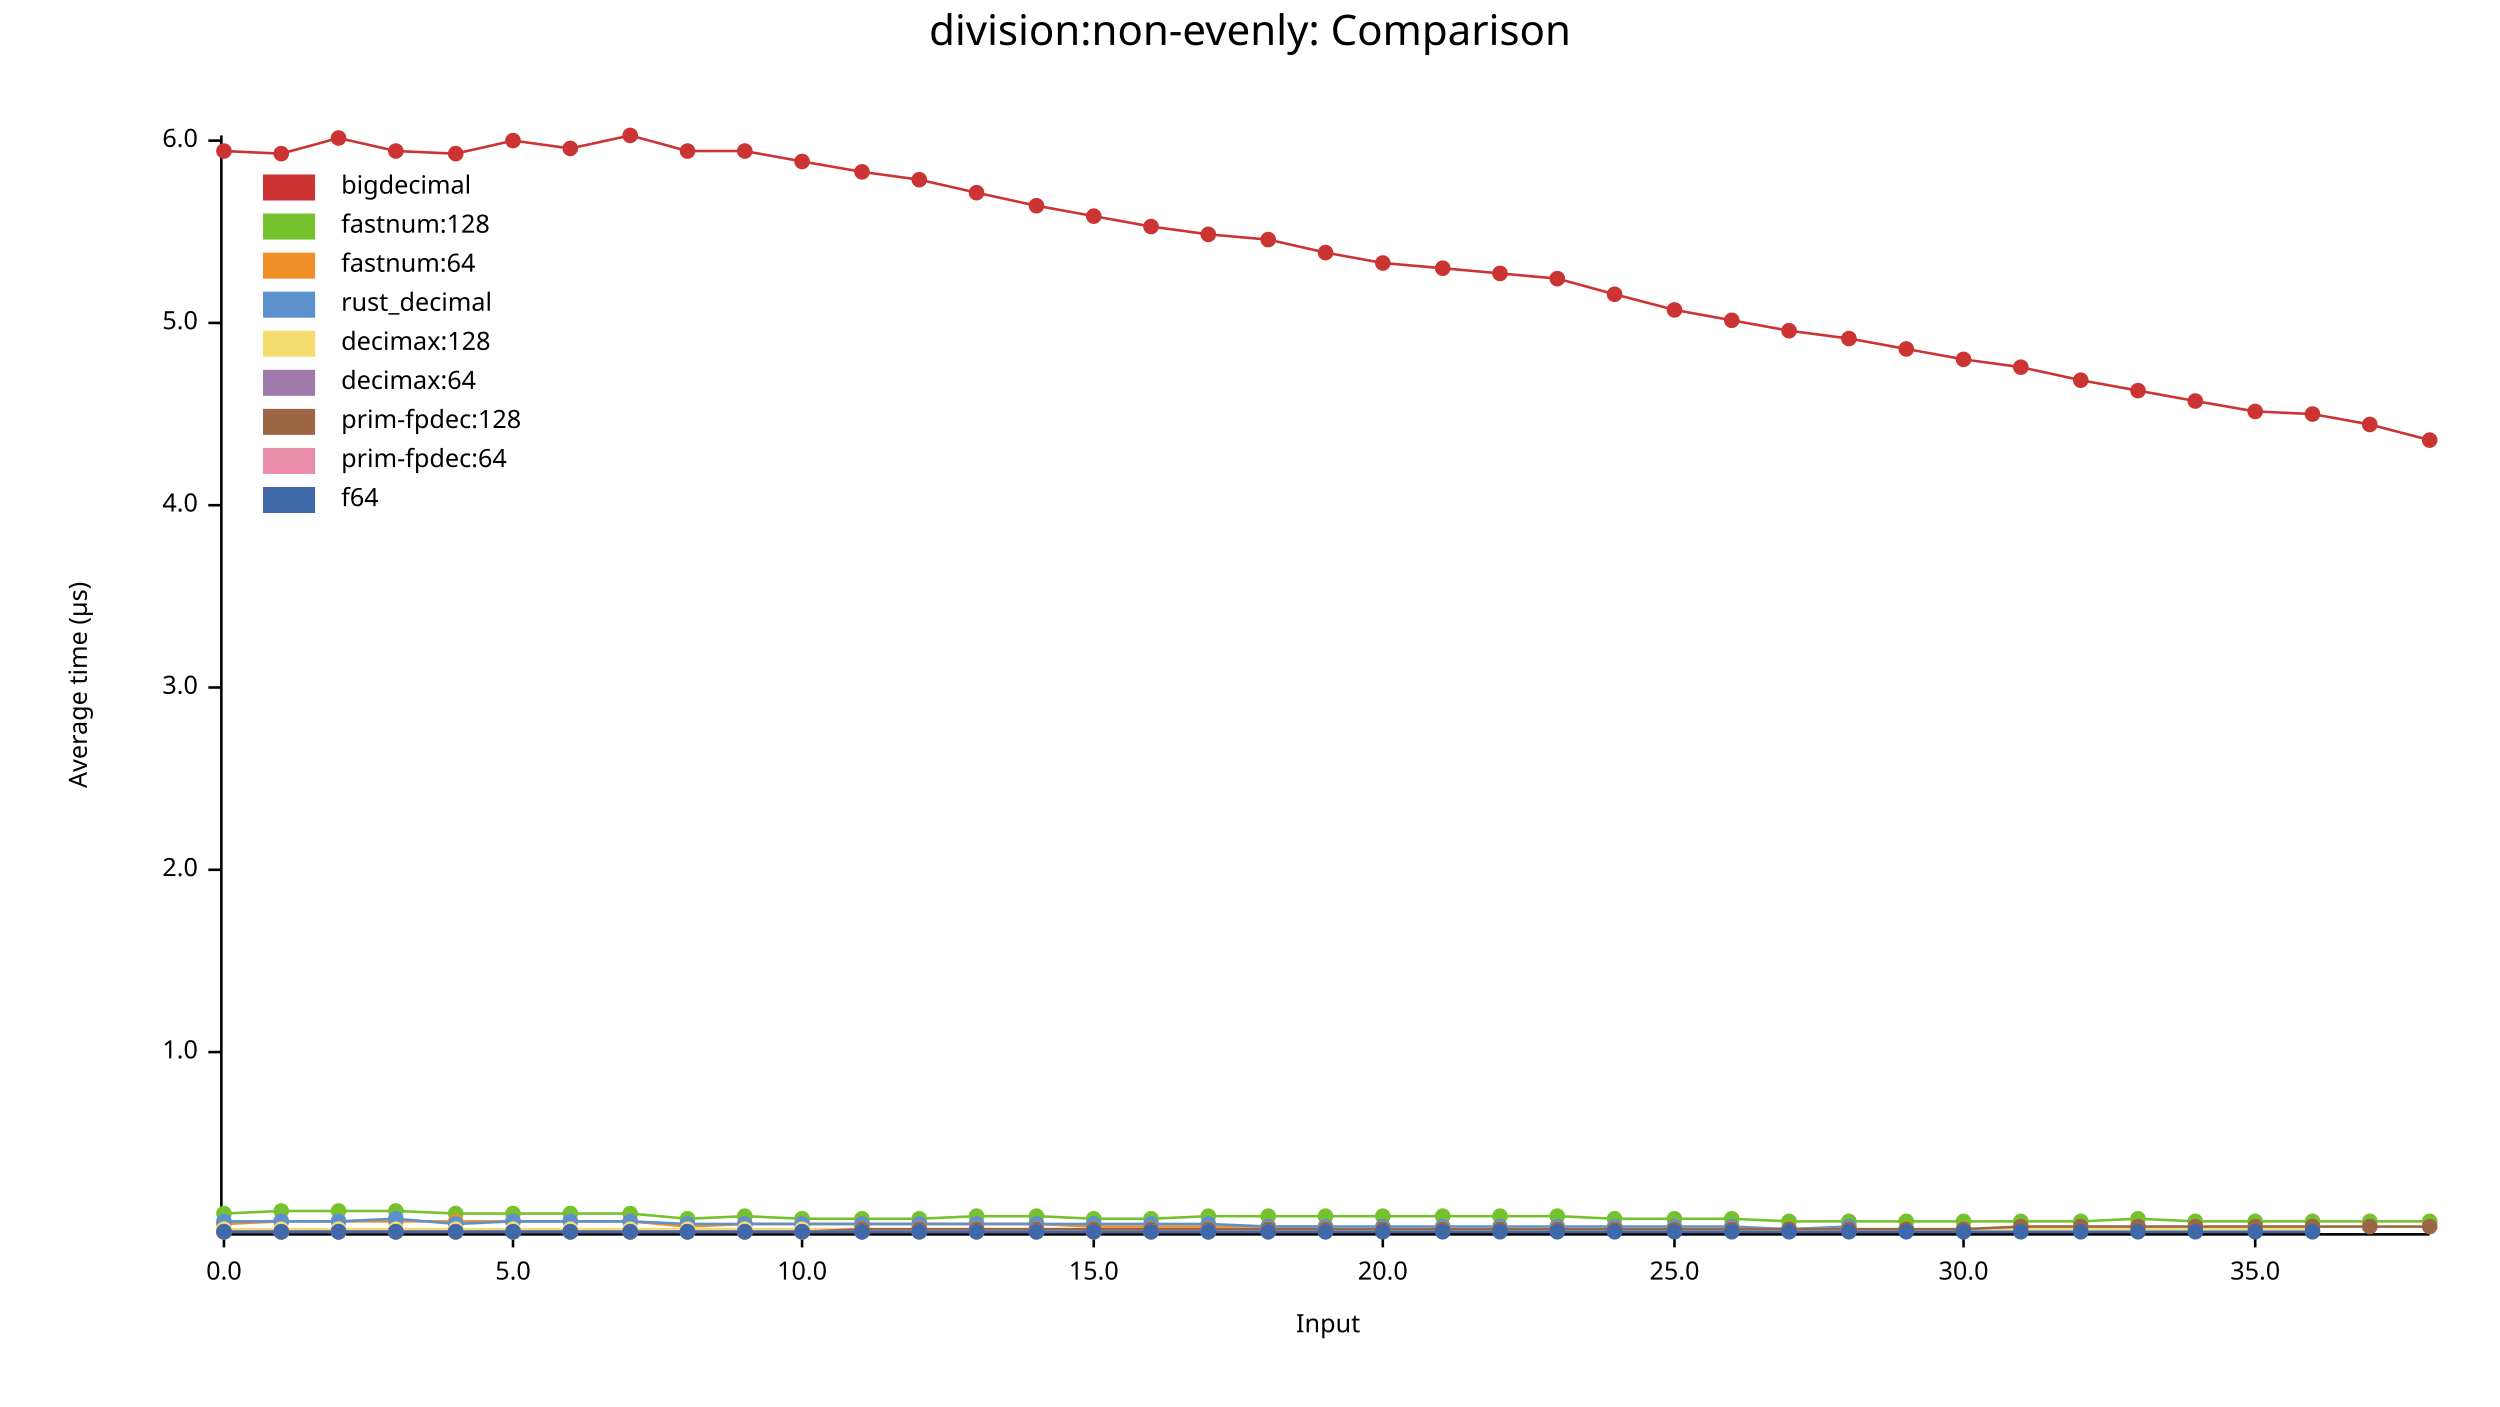
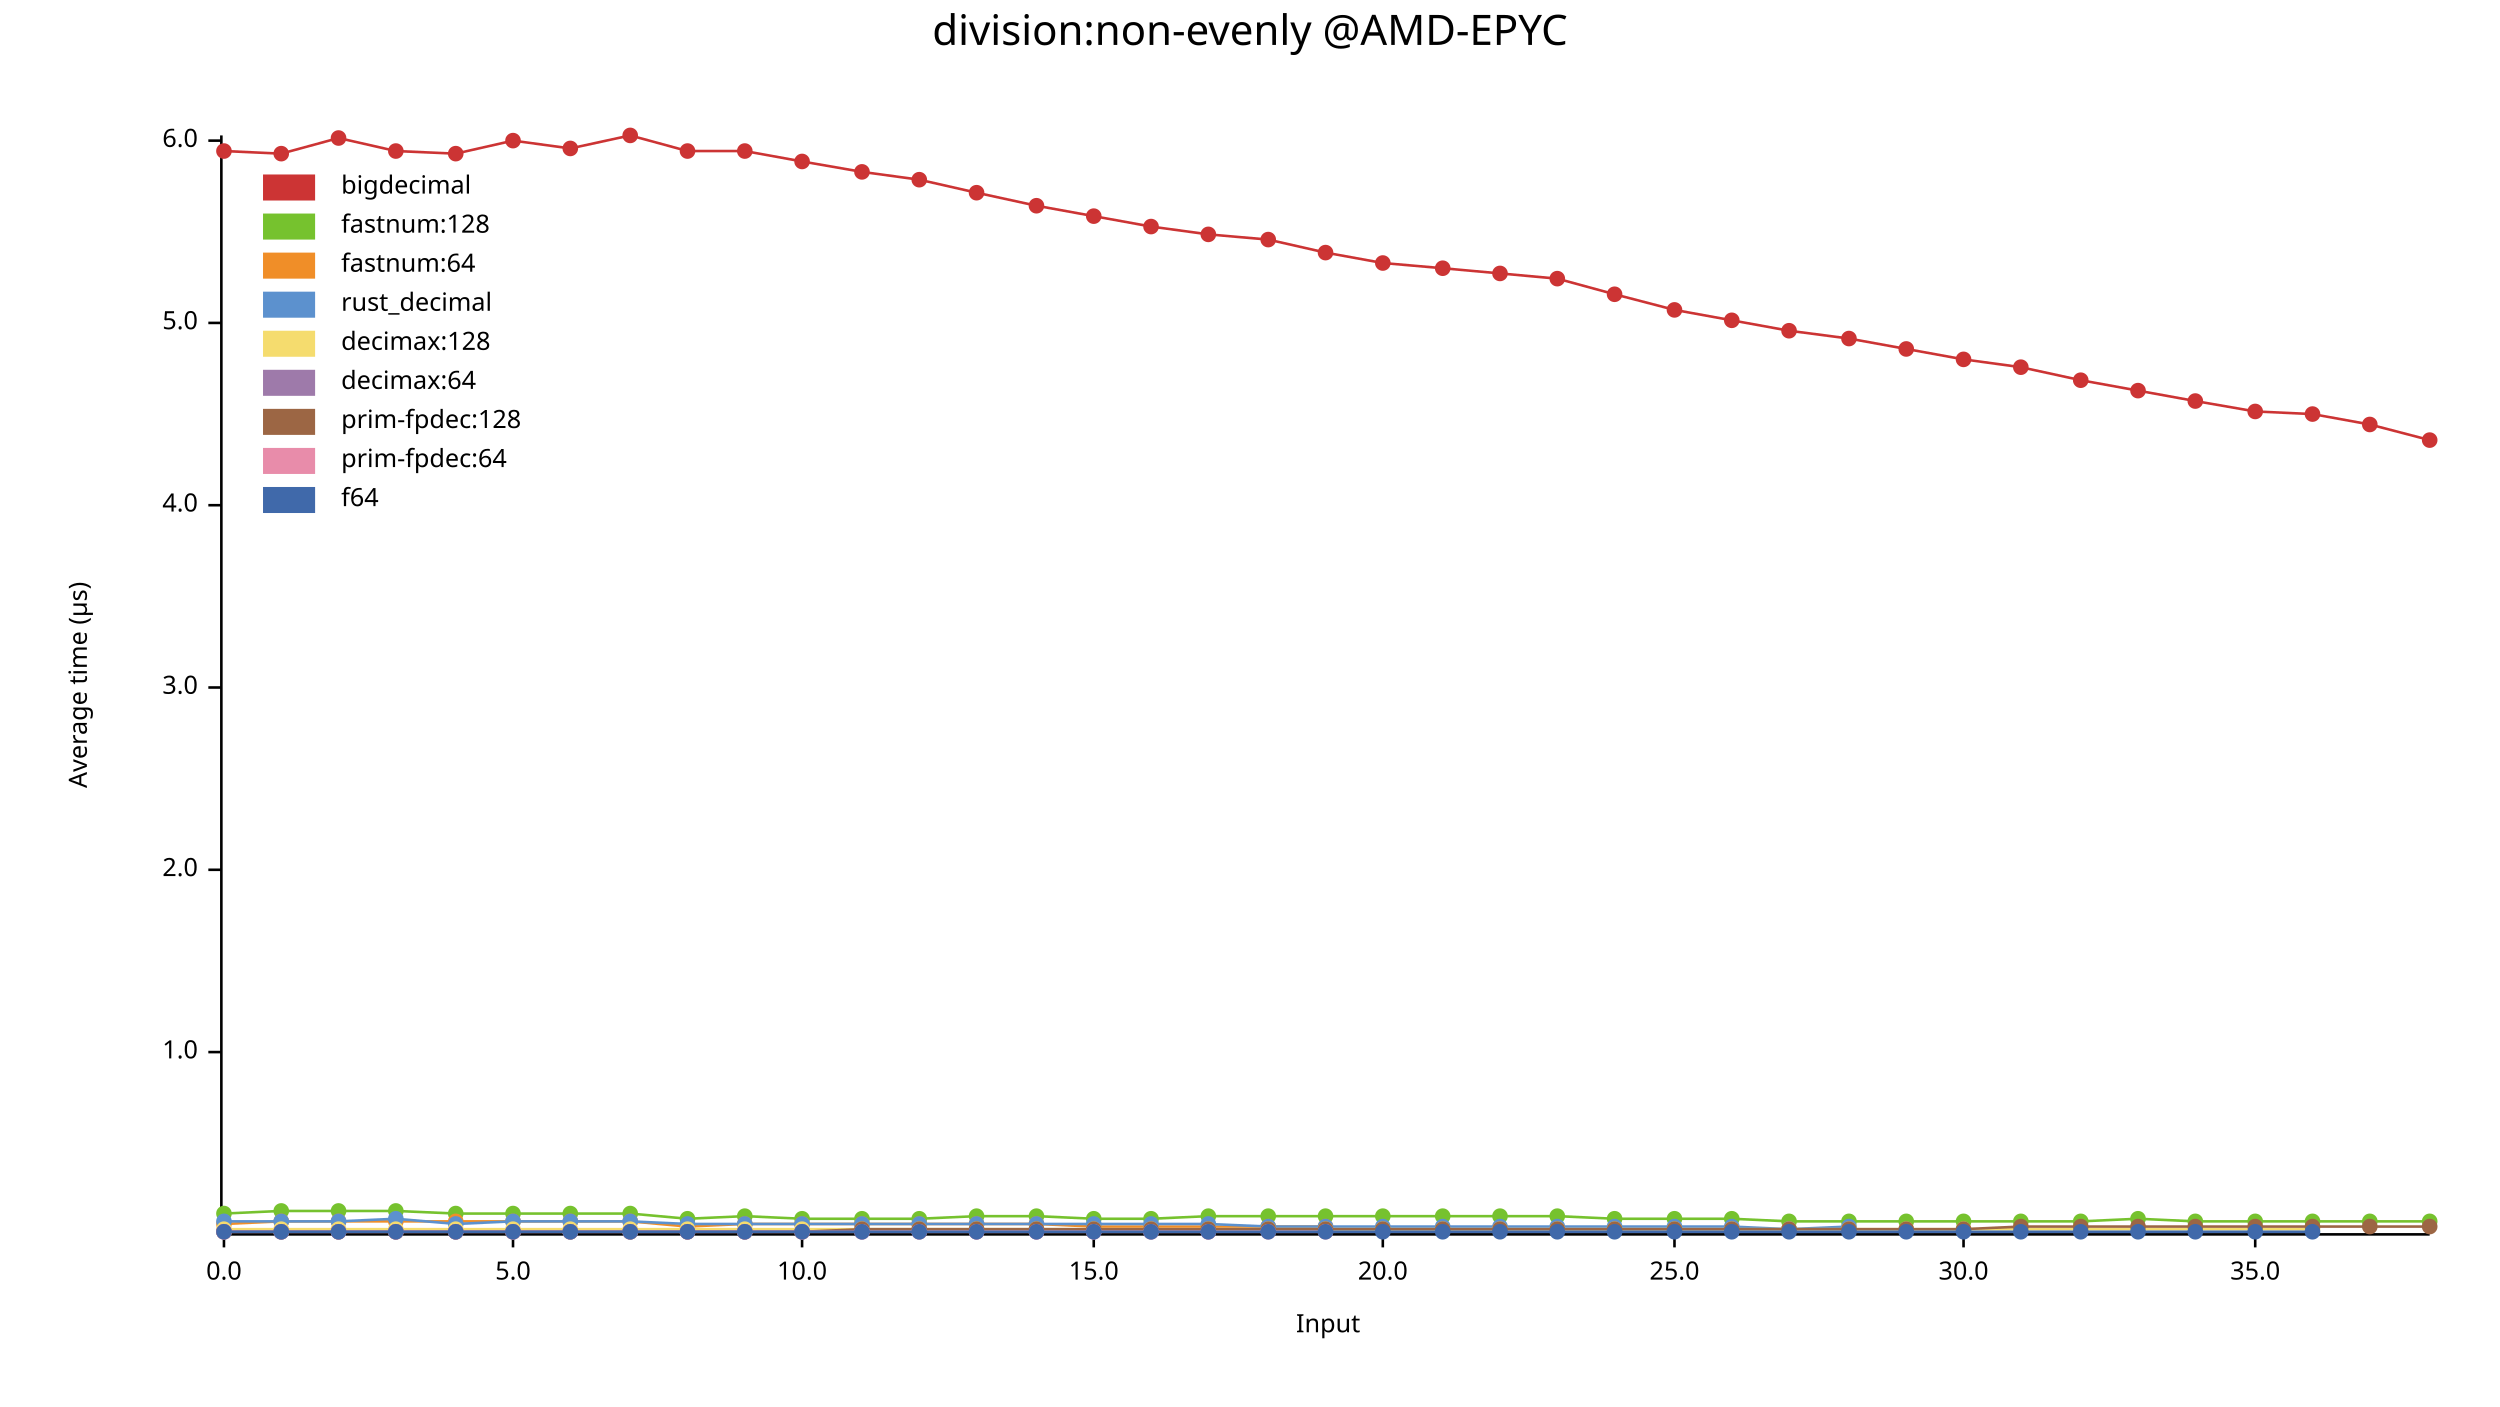
<svg xmlns="http://www.w3.org/2000/svg" width="960" height="540" viewBox="0 0 960 540">
  <text x="480" y="5" dy="0.76em" text-anchor="middle" font-family="sans-serif" font-size="16.129" opacity="1" fill="#000000">
- division:non-evenly: Comparison
+ division:non-evenly @AMD-EPYC
</text>
  <text x="26" y="263" dy="0.76em" text-anchor="middle" font-family="sans-serif" font-size="9.677" opacity="1" fill="#000000" transform="rotate(270, 26, 263)">
Average time (µs)
</text>
  <text x="510" y="514" dy="-0.5ex" text-anchor="middle" font-family="sans-serif" font-size="9.677" opacity="1" fill="#000000">
Input
</text>
  <polyline fill="none" opacity="1" stroke="#000000" stroke-width="1" points="85,52 85,473 " />
  <text x="76" y="404" dy="0.5ex" text-anchor="end" font-family="sans-serif" font-size="9.677" opacity="1" fill="#000000">
1.0
</text>
  <polyline fill="none" opacity="1" stroke="#000000" stroke-width="1" points="80,404 85,404 " />
  <text x="76" y="334" dy="0.5ex" text-anchor="end" font-family="sans-serif" font-size="9.677" opacity="1" fill="#000000">
2.0
</text>
  <polyline fill="none" opacity="1" stroke="#000000" stroke-width="1" points="80,334 85,334 " />
  <text x="76" y="264" dy="0.5ex" text-anchor="end" font-family="sans-serif" font-size="9.677" opacity="1" fill="#000000">
3.0
</text>
  <polyline fill="none" opacity="1" stroke="#000000" stroke-width="1" points="80,264 85,264 " />
  <text x="76" y="194" dy="0.5ex" text-anchor="end" font-family="sans-serif" font-size="9.677" opacity="1" fill="#000000">
4.0
</text>
  <polyline fill="none" opacity="1" stroke="#000000" stroke-width="1" points="80,194 85,194 " />
  <text x="76" y="124" dy="0.5ex" text-anchor="end" font-family="sans-serif" font-size="9.677" opacity="1" fill="#000000">
5.0
</text>
  <polyline fill="none" opacity="1" stroke="#000000" stroke-width="1" points="80,124 85,124 " />
  <text x="76" y="54" dy="0.5ex" text-anchor="end" font-family="sans-serif" font-size="9.677" opacity="1" fill="#000000">
6.0
</text>
  <polyline fill="none" opacity="1" stroke="#000000" stroke-width="1" points="80,54 85,54 " />
  <polyline fill="none" opacity="1" stroke="#000000" stroke-width="1" points="86,474 933,474 " />
  <text x="86" y="484" dy="0.76em" text-anchor="middle" font-family="sans-serif" font-size="9.677" opacity="1" fill="#000000">
0.0
</text>
  <polyline fill="none" opacity="1" stroke="#000000" stroke-width="1" points="86,474 86,479 " />
  <text x="197" y="484" dy="0.76em" text-anchor="middle" font-family="sans-serif" font-size="9.677" opacity="1" fill="#000000">
5.0
</text>
  <polyline fill="none" opacity="1" stroke="#000000" stroke-width="1" points="197,474 197,479 " />
  <text x="308" y="484" dy="0.76em" text-anchor="middle" font-family="sans-serif" font-size="9.677" opacity="1" fill="#000000">
10.0
</text>
  <polyline fill="none" opacity="1" stroke="#000000" stroke-width="1" points="308,474 308,479 " />
  <text x="420" y="484" dy="0.76em" text-anchor="middle" font-family="sans-serif" font-size="9.677" opacity="1" fill="#000000">
15.0
</text>
  <polyline fill="none" opacity="1" stroke="#000000" stroke-width="1" points="420,474 420,479 " />
  <text x="531" y="484" dy="0.76em" text-anchor="middle" font-family="sans-serif" font-size="9.677" opacity="1" fill="#000000">
20.0
</text>
  <polyline fill="none" opacity="1" stroke="#000000" stroke-width="1" points="531,474 531,479 " />
  <text x="643" y="484" dy="0.76em" text-anchor="middle" font-family="sans-serif" font-size="9.677" opacity="1" fill="#000000">
25.0
</text>
  <polyline fill="none" opacity="1" stroke="#000000" stroke-width="1" points="643,474 643,479 " />
  <text x="754" y="484" dy="0.76em" text-anchor="middle" font-family="sans-serif" font-size="9.677" opacity="1" fill="#000000">
30.0
</text>
  <polyline fill="none" opacity="1" stroke="#000000" stroke-width="1" points="754,474 754,479 " />
  <text x="866" y="484" dy="0.76em" text-anchor="middle" font-family="sans-serif" font-size="9.677" opacity="1" fill="#000000">
35.0
</text>
  <polyline fill="none" opacity="1" stroke="#000000" stroke-width="1" points="866,474 866,479 " />
  <circle cx="86" cy="58" r="3" opacity="1" fill="#CC3434" stroke="none" stroke-width="1" />
  <circle cx="108" cy="59" r="3" opacity="1" fill="#CC3434" stroke="none" stroke-width="1" />
  <circle cx="130" cy="53" r="3" opacity="1" fill="#CC3434" stroke="none" stroke-width="1" />
  <circle cx="152" cy="58" r="3" opacity="1" fill="#CC3434" stroke="none" stroke-width="1" />
  <circle cx="175" cy="59" r="3" opacity="1" fill="#CC3434" stroke="none" stroke-width="1" />
  <circle cx="197" cy="54" r="3" opacity="1" fill="#CC3434" stroke="none" stroke-width="1" />
  <circle cx="219" cy="57" r="3" opacity="1" fill="#CC3434" stroke="none" stroke-width="1" />
  <circle cx="242" cy="52" r="3" opacity="1" fill="#CC3434" stroke="none" stroke-width="1" />
  <circle cx="264" cy="58" r="3" opacity="1" fill="#CC3434" stroke="none" stroke-width="1" />
  <circle cx="286" cy="58" r="3" opacity="1" fill="#CC3434" stroke="none" stroke-width="1" />
  <circle cx="308" cy="62" r="3" opacity="1" fill="#CC3434" stroke="none" stroke-width="1" />
  <circle cx="331" cy="66" r="3" opacity="1" fill="#CC3434" stroke="none" stroke-width="1" />
  <circle cx="353" cy="69" r="3" opacity="1" fill="#CC3434" stroke="none" stroke-width="1" />
  <circle cx="375" cy="74" r="3" opacity="1" fill="#CC3434" stroke="none" stroke-width="1" />
  <circle cx="398" cy="79" r="3" opacity="1" fill="#CC3434" stroke="none" stroke-width="1" />
  <circle cx="420" cy="83" r="3" opacity="1" fill="#CC3434" stroke="none" stroke-width="1" />
  <circle cx="442" cy="87" r="3" opacity="1" fill="#CC3434" stroke="none" stroke-width="1" />
  <circle cx="464" cy="90" r="3" opacity="1" fill="#CC3434" stroke="none" stroke-width="1" />
  <circle cx="487" cy="92" r="3" opacity="1" fill="#CC3434" stroke="none" stroke-width="1" />
  <circle cx="509" cy="97" r="3" opacity="1" fill="#CC3434" stroke="none" stroke-width="1" />
  <circle cx="531" cy="101" r="3" opacity="1" fill="#CC3434" stroke="none" stroke-width="1" />
  <circle cx="554" cy="103" r="3" opacity="1" fill="#CC3434" stroke="none" stroke-width="1" />
  <circle cx="576" cy="105" r="3" opacity="1" fill="#CC3434" stroke="none" stroke-width="1" />
  <circle cx="598" cy="107" r="3" opacity="1" fill="#CC3434" stroke="none" stroke-width="1" />
  <circle cx="620" cy="113" r="3" opacity="1" fill="#CC3434" stroke="none" stroke-width="1" />
  <circle cx="643" cy="119" r="3" opacity="1" fill="#CC3434" stroke="none" stroke-width="1" />
  <circle cx="665" cy="123" r="3" opacity="1" fill="#CC3434" stroke="none" stroke-width="1" />
  <circle cx="687" cy="127" r="3" opacity="1" fill="#CC3434" stroke="none" stroke-width="1" />
  <circle cx="710" cy="130" r="3" opacity="1" fill="#CC3434" stroke="none" stroke-width="1" />
  <circle cx="732" cy="134" r="3" opacity="1" fill="#CC3434" stroke="none" stroke-width="1" />
  <circle cx="754" cy="138" r="3" opacity="1" fill="#CC3434" stroke="none" stroke-width="1" />
  <circle cx="776" cy="141" r="3" opacity="1" fill="#CC3434" stroke="none" stroke-width="1" />
  <circle cx="799" cy="146" r="3" opacity="1" fill="#CC3434" stroke="none" stroke-width="1" />
  <circle cx="821" cy="150" r="3" opacity="1" fill="#CC3434" stroke="none" stroke-width="1" />
  <circle cx="843" cy="154" r="3" opacity="1" fill="#CC3434" stroke="none" stroke-width="1" />
  <circle cx="866" cy="158" r="3" opacity="1" fill="#CC3434" stroke="none" stroke-width="1" />
  <circle cx="888" cy="159" r="3" opacity="1" fill="#CC3434" stroke="none" stroke-width="1" />
  <circle cx="910" cy="163" r="3" opacity="1" fill="#CC3434" stroke="none" stroke-width="1" />
  <circle cx="933" cy="169" r="3" opacity="1" fill="#CC3434" stroke="none" stroke-width="1" />
  <polyline fill="none" opacity="1" stroke="#CC3434" stroke-width="1" points="86,58 108,59 130,53 152,58 175,59 197,54 219,57 242,52 264,58 286,58 308,62 331,66 353,69 375,74 398,79 420,83 442,87 464,90 487,92 509,97 531,101 554,103 576,105 598,107 620,113 643,119 665,123 687,127 710,130 732,134 754,138 776,141 799,146 821,150 843,154 866,158 888,159 910,163 933,169 " />
  <circle cx="86" cy="466" r="3" opacity="1" fill="#76C22E" stroke="none" stroke-width="1" />
  <circle cx="108" cy="465" r="3" opacity="1" fill="#76C22E" stroke="none" stroke-width="1" />
  <circle cx="130" cy="465" r="3" opacity="1" fill="#76C22E" stroke="none" stroke-width="1" />
  <circle cx="152" cy="465" r="3" opacity="1" fill="#76C22E" stroke="none" stroke-width="1" />
  <circle cx="175" cy="466" r="3" opacity="1" fill="#76C22E" stroke="none" stroke-width="1" />
  <circle cx="197" cy="466" r="3" opacity="1" fill="#76C22E" stroke="none" stroke-width="1" />
  <circle cx="219" cy="466" r="3" opacity="1" fill="#76C22E" stroke="none" stroke-width="1" />
  <circle cx="242" cy="466" r="3" opacity="1" fill="#76C22E" stroke="none" stroke-width="1" />
  <circle cx="264" cy="468" r="3" opacity="1" fill="#76C22E" stroke="none" stroke-width="1" />
  <circle cx="286" cy="467" r="3" opacity="1" fill="#76C22E" stroke="none" stroke-width="1" />
  <circle cx="308" cy="468" r="3" opacity="1" fill="#76C22E" stroke="none" stroke-width="1" />
  <circle cx="331" cy="468" r="3" opacity="1" fill="#76C22E" stroke="none" stroke-width="1" />
  <circle cx="353" cy="468" r="3" opacity="1" fill="#76C22E" stroke="none" stroke-width="1" />
  <circle cx="375" cy="467" r="3" opacity="1" fill="#76C22E" stroke="none" stroke-width="1" />
  <circle cx="398" cy="467" r="3" opacity="1" fill="#76C22E" stroke="none" stroke-width="1" />
  <circle cx="420" cy="468" r="3" opacity="1" fill="#76C22E" stroke="none" stroke-width="1" />
  <circle cx="442" cy="468" r="3" opacity="1" fill="#76C22E" stroke="none" stroke-width="1" />
  <circle cx="464" cy="467" r="3" opacity="1" fill="#76C22E" stroke="none" stroke-width="1" />
  <circle cx="487" cy="467" r="3" opacity="1" fill="#76C22E" stroke="none" stroke-width="1" />
  <circle cx="509" cy="467" r="3" opacity="1" fill="#76C22E" stroke="none" stroke-width="1" />
  <circle cx="531" cy="467" r="3" opacity="1" fill="#76C22E" stroke="none" stroke-width="1" />
  <circle cx="554" cy="467" r="3" opacity="1" fill="#76C22E" stroke="none" stroke-width="1" />
  <circle cx="576" cy="467" r="3" opacity="1" fill="#76C22E" stroke="none" stroke-width="1" />
  <circle cx="598" cy="467" r="3" opacity="1" fill="#76C22E" stroke="none" stroke-width="1" />
  <circle cx="620" cy="468" r="3" opacity="1" fill="#76C22E" stroke="none" stroke-width="1" />
  <circle cx="643" cy="468" r="3" opacity="1" fill="#76C22E" stroke="none" stroke-width="1" />
  <circle cx="665" cy="468" r="3" opacity="1" fill="#76C22E" stroke="none" stroke-width="1" />
  <circle cx="687" cy="469" r="3" opacity="1" fill="#76C22E" stroke="none" stroke-width="1" />
  <circle cx="710" cy="469" r="3" opacity="1" fill="#76C22E" stroke="none" stroke-width="1" />
  <circle cx="732" cy="469" r="3" opacity="1" fill="#76C22E" stroke="none" stroke-width="1" />
  <circle cx="754" cy="469" r="3" opacity="1" fill="#76C22E" stroke="none" stroke-width="1" />
  <circle cx="776" cy="469" r="3" opacity="1" fill="#76C22E" stroke="none" stroke-width="1" />
  <circle cx="799" cy="469" r="3" opacity="1" fill="#76C22E" stroke="none" stroke-width="1" />
  <circle cx="821" cy="468" r="3" opacity="1" fill="#76C22E" stroke="none" stroke-width="1" />
  <circle cx="843" cy="469" r="3" opacity="1" fill="#76C22E" stroke="none" stroke-width="1" />
  <circle cx="866" cy="469" r="3" opacity="1" fill="#76C22E" stroke="none" stroke-width="1" />
  <circle cx="888" cy="469" r="3" opacity="1" fill="#76C22E" stroke="none" stroke-width="1" />
  <circle cx="910" cy="469" r="3" opacity="1" fill="#76C22E" stroke="none" stroke-width="1" />
  <circle cx="933" cy="469" r="3" opacity="1" fill="#76C22E" stroke="none" stroke-width="1" />
  <polyline fill="none" opacity="1" stroke="#76C22E" stroke-width="1" points="86,466 108,465 130,465 152,465 175,466 197,466 219,466 242,466 264,468 286,467 308,468 331,468 353,468 375,467 398,467 420,468 442,468 464,467 487,467 509,467 531,467 554,467 576,467 598,467 620,468 643,468 665,468 687,469 710,469 732,469 754,469 776,469 799,469 821,468 843,469 866,469 888,469 910,469 933,469 " />
  <circle cx="86" cy="470" r="3" opacity="1" fill="#F08E28" stroke="none" stroke-width="1" />
  <circle cx="108" cy="469" r="3" opacity="1" fill="#F08E28" stroke="none" stroke-width="1" />
  <circle cx="130" cy="469" r="3" opacity="1" fill="#F08E28" stroke="none" stroke-width="1" />
  <circle cx="152" cy="469" r="3" opacity="1" fill="#F08E28" stroke="none" stroke-width="1" />
  <circle cx="175" cy="469" r="3" opacity="1" fill="#F08E28" stroke="none" stroke-width="1" />
  <circle cx="197" cy="469" r="3" opacity="1" fill="#F08E28" stroke="none" stroke-width="1" />
  <circle cx="219" cy="469" r="3" opacity="1" fill="#F08E28" stroke="none" stroke-width="1" />
  <circle cx="242" cy="469" r="3" opacity="1" fill="#F08E28" stroke="none" stroke-width="1" />
  <circle cx="264" cy="471" r="3" opacity="1" fill="#F08E28" stroke="none" stroke-width="1" />
  <circle cx="286" cy="470" r="3" opacity="1" fill="#F08E28" stroke="none" stroke-width="1" />
  <circle cx="308" cy="470" r="3" opacity="1" fill="#F08E28" stroke="none" stroke-width="1" />
  <circle cx="331" cy="470" r="3" opacity="1" fill="#F08E28" stroke="none" stroke-width="1" />
  <circle cx="353" cy="470" r="3" opacity="1" fill="#F08E28" stroke="none" stroke-width="1" />
  <circle cx="375" cy="470" r="3" opacity="1" fill="#F08E28" stroke="none" stroke-width="1" />
  <circle cx="398" cy="470" r="3" opacity="1" fill="#F08E28" stroke="none" stroke-width="1" />
  <circle cx="420" cy="471" r="3" opacity="1" fill="#F08E28" stroke="none" stroke-width="1" />
  <circle cx="442" cy="471" r="3" opacity="1" fill="#F08E28" stroke="none" stroke-width="1" />
  <circle cx="464" cy="471" r="3" opacity="1" fill="#F08E28" stroke="none" stroke-width="1" />
  <circle cx="487" cy="471" r="3" opacity="1" fill="#F08E28" stroke="none" stroke-width="1" />
  <circle cx="509" cy="471" r="3" opacity="1" fill="#F08E28" stroke="none" stroke-width="1" />
  <polyline fill="none" opacity="1" stroke="#F08E28" stroke-width="1" points="86,470 108,469 130,469 152,469 175,469 197,469 219,469 242,469 264,471 286,470 308,470 331,470 353,470 375,470 398,470 420,471 442,471 464,471 487,471 509,471 " />
  <circle cx="86" cy="469" r="3" opacity="1" fill="#5C91CE" stroke="none" stroke-width="1" />
  <circle cx="108" cy="469" r="3" opacity="1" fill="#5C91CE" stroke="none" stroke-width="1" />
  <circle cx="130" cy="469" r="3" opacity="1" fill="#5C91CE" stroke="none" stroke-width="1" />
  <circle cx="152" cy="468" r="3" opacity="1" fill="#5C91CE" stroke="none" stroke-width="1" />
  <circle cx="175" cy="470" r="3" opacity="1" fill="#5C91CE" stroke="none" stroke-width="1" />
  <circle cx="197" cy="469" r="3" opacity="1" fill="#5C91CE" stroke="none" stroke-width="1" />
  <circle cx="219" cy="469" r="3" opacity="1" fill="#5C91CE" stroke="none" stroke-width="1" />
  <circle cx="242" cy="469" r="3" opacity="1" fill="#5C91CE" stroke="none" stroke-width="1" />
  <circle cx="264" cy="470" r="3" opacity="1" fill="#5C91CE" stroke="none" stroke-width="1" />
  <circle cx="286" cy="470" r="3" opacity="1" fill="#5C91CE" stroke="none" stroke-width="1" />
  <circle cx="308" cy="470" r="3" opacity="1" fill="#5C91CE" stroke="none" stroke-width="1" />
  <circle cx="331" cy="470" r="3" opacity="1" fill="#5C91CE" stroke="none" stroke-width="1" />
  <circle cx="353" cy="470" r="3" opacity="1" fill="#5C91CE" stroke="none" stroke-width="1" />
  <circle cx="375" cy="470" r="3" opacity="1" fill="#5C91CE" stroke="none" stroke-width="1" />
  <circle cx="398" cy="470" r="3" opacity="1" fill="#5C91CE" stroke="none" stroke-width="1" />
  <circle cx="420" cy="470" r="3" opacity="1" fill="#5C91CE" stroke="none" stroke-width="1" />
  <circle cx="442" cy="470" r="3" opacity="1" fill="#5C91CE" stroke="none" stroke-width="1" />
  <circle cx="464" cy="470" r="3" opacity="1" fill="#5C91CE" stroke="none" stroke-width="1" />
  <circle cx="487" cy="471" r="3" opacity="1" fill="#5C91CE" stroke="none" stroke-width="1" />
  <circle cx="509" cy="471" r="3" opacity="1" fill="#5C91CE" stroke="none" stroke-width="1" />
  <circle cx="531" cy="471" r="3" opacity="1" fill="#5C91CE" stroke="none" stroke-width="1" />
  <circle cx="554" cy="471" r="3" opacity="1" fill="#5C91CE" stroke="none" stroke-width="1" />
  <circle cx="576" cy="471" r="3" opacity="1" fill="#5C91CE" stroke="none" stroke-width="1" />
  <circle cx="598" cy="471" r="3" opacity="1" fill="#5C91CE" stroke="none" stroke-width="1" />
  <circle cx="620" cy="471" r="3" opacity="1" fill="#5C91CE" stroke="none" stroke-width="1" />
  <circle cx="643" cy="471" r="3" opacity="1" fill="#5C91CE" stroke="none" stroke-width="1" />
  <circle cx="665" cy="471" r="3" opacity="1" fill="#5C91CE" stroke="none" stroke-width="1" />
  <circle cx="687" cy="472" r="3" opacity="1" fill="#5C91CE" stroke="none" stroke-width="1" />
  <circle cx="710" cy="471" r="3" opacity="1" fill="#5C91CE" stroke="none" stroke-width="1" />
  <polyline fill="none" opacity="1" stroke="#5C91CE" stroke-width="1" points="86,469 108,469 130,469 152,468 175,470 197,469 219,469 242,469 264,470 286,470 308,470 331,470 353,470 375,470 398,470 420,470 442,470 464,470 487,471 509,471 531,471 554,471 576,471 598,471 620,471 643,471 665,471 687,472 710,471 " />
  <circle cx="86" cy="472" r="3" opacity="1" fill="#F5DC6E" stroke="none" stroke-width="1" />
  <circle cx="108" cy="472" r="3" opacity="1" fill="#F5DC6E" stroke="none" stroke-width="1" />
  <circle cx="130" cy="472" r="3" opacity="1" fill="#F5DC6E" stroke="none" stroke-width="1" />
  <circle cx="152" cy="472" r="3" opacity="1" fill="#F5DC6E" stroke="none" stroke-width="1" />
  <circle cx="175" cy="472" r="3" opacity="1" fill="#F5DC6E" stroke="none" stroke-width="1" />
  <circle cx="197" cy="472" r="3" opacity="1" fill="#F5DC6E" stroke="none" stroke-width="1" />
  <circle cx="219" cy="472" r="3" opacity="1" fill="#F5DC6E" stroke="none" stroke-width="1" />
  <circle cx="242" cy="472" r="3" opacity="1" fill="#F5DC6E" stroke="none" stroke-width="1" />
  <circle cx="264" cy="472" r="3" opacity="1" fill="#F5DC6E" stroke="none" stroke-width="1" />
  <circle cx="286" cy="472" r="3" opacity="1" fill="#F5DC6E" stroke="none" stroke-width="1" />
  <circle cx="308" cy="472" r="3" opacity="1" fill="#F5DC6E" stroke="none" stroke-width="1" />
  <circle cx="331" cy="472" r="3" opacity="1" fill="#F5DC6E" stroke="none" stroke-width="1" />
  <circle cx="353" cy="472" r="3" opacity="1" fill="#F5DC6E" stroke="none" stroke-width="1" />
  <circle cx="375" cy="472" r="3" opacity="1" fill="#F5DC6E" stroke="none" stroke-width="1" />
  <circle cx="398" cy="472" r="3" opacity="1" fill="#F5DC6E" stroke="none" stroke-width="1" />
  <circle cx="420" cy="472" r="3" opacity="1" fill="#F5DC6E" stroke="none" stroke-width="1" />
  <circle cx="442" cy="472" r="3" opacity="1" fill="#F5DC6E" stroke="none" stroke-width="1" />
  <circle cx="464" cy="472" r="3" opacity="1" fill="#F5DC6E" stroke="none" stroke-width="1" />
  <circle cx="487" cy="472" r="3" opacity="1" fill="#F5DC6E" stroke="none" stroke-width="1" />
  <circle cx="509" cy="472" r="3" opacity="1" fill="#F5DC6E" stroke="none" stroke-width="1" />
  <circle cx="531" cy="472" r="3" opacity="1" fill="#F5DC6E" stroke="none" stroke-width="1" />
  <circle cx="554" cy="472" r="3" opacity="1" fill="#F5DC6E" stroke="none" stroke-width="1" />
  <circle cx="576" cy="472" r="3" opacity="1" fill="#F5DC6E" stroke="none" stroke-width="1" />
  <circle cx="598" cy="472" r="3" opacity="1" fill="#F5DC6E" stroke="none" stroke-width="1" />
  <circle cx="620" cy="472" r="3" opacity="1" fill="#F5DC6E" stroke="none" stroke-width="1" />
  <circle cx="643" cy="472" r="3" opacity="1" fill="#F5DC6E" stroke="none" stroke-width="1" />
  <circle cx="665" cy="472" r="3" opacity="1" fill="#F5DC6E" stroke="none" stroke-width="1" />
  <circle cx="687" cy="472" r="3" opacity="1" fill="#F5DC6E" stroke="none" stroke-width="1" />
  <circle cx="710" cy="472" r="3" opacity="1" fill="#F5DC6E" stroke="none" stroke-width="1" />
  <circle cx="732" cy="472" r="3" opacity="1" fill="#F5DC6E" stroke="none" stroke-width="1" />
  <circle cx="754" cy="472" r="3" opacity="1" fill="#F5DC6E" stroke="none" stroke-width="1" />
  <circle cx="776" cy="472" r="3" opacity="1" fill="#F5DC6E" stroke="none" stroke-width="1" />
  <circle cx="799" cy="472" r="3" opacity="1" fill="#F5DC6E" stroke="none" stroke-width="1" />
  <circle cx="821" cy="472" r="3" opacity="1" fill="#F5DC6E" stroke="none" stroke-width="1" />
  <circle cx="843" cy="472" r="3" opacity="1" fill="#F5DC6E" stroke="none" stroke-width="1" />
  <circle cx="866" cy="472" r="3" opacity="1" fill="#F5DC6E" stroke="none" stroke-width="1" />
  <circle cx="888" cy="472" r="3" opacity="1" fill="#F5DC6E" stroke="none" stroke-width="1" />
  <polyline fill="none" opacity="1" stroke="#F5DC6E" stroke-width="1" points="86,472 108,472 130,472 152,472 175,472 197,472 219,472 242,472 264,472 286,472 308,472 331,472 353,472 375,472 398,472 420,472 442,472 464,472 487,472 509,472 531,472 554,472 576,472 598,472 620,472 643,472 665,472 687,472 710,472 732,472 754,472 776,472 799,472 821,472 843,472 866,472 888,472 " />
  <circle cx="86" cy="473" r="3" opacity="1" fill="#9E7AAA" stroke="none" stroke-width="1" />
  <circle cx="108" cy="473" r="3" opacity="1" fill="#9E7AAA" stroke="none" stroke-width="1" />
  <circle cx="130" cy="473" r="3" opacity="1" fill="#9E7AAA" stroke="none" stroke-width="1" />
  <circle cx="152" cy="473" r="3" opacity="1" fill="#9E7AAA" stroke="none" stroke-width="1" />
  <circle cx="175" cy="473" r="3" opacity="1" fill="#9E7AAA" stroke="none" stroke-width="1" />
  <circle cx="197" cy="473" r="3" opacity="1" fill="#9E7AAA" stroke="none" stroke-width="1" />
  <circle cx="219" cy="473" r="3" opacity="1" fill="#9E7AAA" stroke="none" stroke-width="1" />
  <circle cx="242" cy="473" r="3" opacity="1" fill="#9E7AAA" stroke="none" stroke-width="1" />
  <circle cx="264" cy="473" r="3" opacity="1" fill="#9E7AAA" stroke="none" stroke-width="1" />
  <circle cx="286" cy="473" r="3" opacity="1" fill="#9E7AAA" stroke="none" stroke-width="1" />
  <circle cx="308" cy="473" r="3" opacity="1" fill="#9E7AAA" stroke="none" stroke-width="1" />
  <circle cx="331" cy="473" r="3" opacity="1" fill="#9E7AAA" stroke="none" stroke-width="1" />
  <circle cx="353" cy="473" r="3" opacity="1" fill="#9E7AAA" stroke="none" stroke-width="1" />
  <circle cx="375" cy="473" r="3" opacity="1" fill="#9E7AAA" stroke="none" stroke-width="1" />
  <circle cx="398" cy="473" r="3" opacity="1" fill="#9E7AAA" stroke="none" stroke-width="1" />
  <circle cx="420" cy="473" r="3" opacity="1" fill="#9E7AAA" stroke="none" stroke-width="1" />
  <circle cx="442" cy="473" r="3" opacity="1" fill="#9E7AAA" stroke="none" stroke-width="1" />
  <circle cx="464" cy="473" r="3" opacity="1" fill="#9E7AAA" stroke="none" stroke-width="1" />
  <polyline fill="none" opacity="1" stroke="#9E7AAA" stroke-width="1" points="86,473 108,473 130,473 152,473 175,473 197,473 219,473 242,473 264,473 286,473 308,473 331,473 353,473 375,473 398,473 420,473 442,473 464,473 " />
  <circle cx="86" cy="473" r="3" opacity="1" fill="#9C6644" stroke="none" stroke-width="1" />
  <circle cx="108" cy="473" r="3" opacity="1" fill="#9C6644" stroke="none" stroke-width="1" />
  <circle cx="130" cy="473" r="3" opacity="1" fill="#9C6644" stroke="none" stroke-width="1" />
  <circle cx="152" cy="473" r="3" opacity="1" fill="#9C6644" stroke="none" stroke-width="1" />
  <circle cx="175" cy="473" r="3" opacity="1" fill="#9C6644" stroke="none" stroke-width="1" />
  <circle cx="197" cy="473" r="3" opacity="1" fill="#9C6644" stroke="none" stroke-width="1" />
  <circle cx="219" cy="473" r="3" opacity="1" fill="#9C6644" stroke="none" stroke-width="1" />
  <circle cx="242" cy="473" r="3" opacity="1" fill="#9C6644" stroke="none" stroke-width="1" />
  <circle cx="264" cy="473" r="3" opacity="1" fill="#9C6644" stroke="none" stroke-width="1" />
  <circle cx="286" cy="473" r="3" opacity="1" fill="#9C6644" stroke="none" stroke-width="1" />
  <circle cx="308" cy="473" r="3" opacity="1" fill="#9C6644" stroke="none" stroke-width="1" />
  <circle cx="331" cy="472" r="3" opacity="1" fill="#9C6644" stroke="none" stroke-width="1" />
  <circle cx="353" cy="472" r="3" opacity="1" fill="#9C6644" stroke="none" stroke-width="1" />
  <circle cx="375" cy="472" r="3" opacity="1" fill="#9C6644" stroke="none" stroke-width="1" />
  <circle cx="398" cy="472" r="3" opacity="1" fill="#9C6644" stroke="none" stroke-width="1" />
  <circle cx="420" cy="472" r="3" opacity="1" fill="#9C6644" stroke="none" stroke-width="1" />
  <circle cx="442" cy="472" r="3" opacity="1" fill="#9C6644" stroke="none" stroke-width="1" />
  <circle cx="464" cy="472" r="3" opacity="1" fill="#9C6644" stroke="none" stroke-width="1" />
  <circle cx="487" cy="472" r="3" opacity="1" fill="#9C6644" stroke="none" stroke-width="1" />
  <circle cx="509" cy="472" r="3" opacity="1" fill="#9C6644" stroke="none" stroke-width="1" />
  <circle cx="531" cy="472" r="3" opacity="1" fill="#9C6644" stroke="none" stroke-width="1" />
  <circle cx="554" cy="472" r="3" opacity="1" fill="#9C6644" stroke="none" stroke-width="1" />
  <circle cx="576" cy="472" r="3" opacity="1" fill="#9C6644" stroke="none" stroke-width="1" />
  <circle cx="598" cy="472" r="3" opacity="1" fill="#9C6644" stroke="none" stroke-width="1" />
  <circle cx="620" cy="472" r="3" opacity="1" fill="#9C6644" stroke="none" stroke-width="1" />
  <circle cx="643" cy="472" r="3" opacity="1" fill="#9C6644" stroke="none" stroke-width="1" />
  <circle cx="665" cy="472" r="3" opacity="1" fill="#9C6644" stroke="none" stroke-width="1" />
  <circle cx="687" cy="472" r="3" opacity="1" fill="#9C6644" stroke="none" stroke-width="1" />
  <circle cx="710" cy="472" r="3" opacity="1" fill="#9C6644" stroke="none" stroke-width="1" />
  <circle cx="732" cy="472" r="3" opacity="1" fill="#9C6644" stroke="none" stroke-width="1" />
  <circle cx="754" cy="472" r="3" opacity="1" fill="#9C6644" stroke="none" stroke-width="1" />
  <circle cx="776" cy="471" r="3" opacity="1" fill="#9C6644" stroke="none" stroke-width="1" />
  <circle cx="799" cy="471" r="3" opacity="1" fill="#9C6644" stroke="none" stroke-width="1" />
  <circle cx="821" cy="471" r="3" opacity="1" fill="#9C6644" stroke="none" stroke-width="1" />
  <circle cx="843" cy="471" r="3" opacity="1" fill="#9C6644" stroke="none" stroke-width="1" />
  <circle cx="866" cy="471" r="3" opacity="1" fill="#9C6644" stroke="none" stroke-width="1" />
  <circle cx="888" cy="471" r="3" opacity="1" fill="#9C6644" stroke="none" stroke-width="1" />
  <circle cx="910" cy="471" r="3" opacity="1" fill="#9C6644" stroke="none" stroke-width="1" />
  <circle cx="933" cy="471" r="3" opacity="1" fill="#9C6644" stroke="none" stroke-width="1" />
  <polyline fill="none" opacity="1" stroke="#9C6644" stroke-width="1" points="86,473 108,473 130,473 152,473 175,473 197,473 219,473 242,473 264,473 286,473 308,473 331,472 353,472 375,472 398,472 420,472 442,472 464,472 487,472 509,472 531,472 554,472 576,472 598,472 620,472 643,472 665,472 687,472 710,472 732,472 754,472 776,471 799,471 821,471 843,471 866,471 888,471 910,471 933,471 " />
  <circle cx="86" cy="473" r="3" opacity="1" fill="#E88CAA" stroke="none" stroke-width="1" />
  <circle cx="108" cy="473" r="3" opacity="1" fill="#E88CAA" stroke="none" stroke-width="1" />
  <circle cx="130" cy="473" r="3" opacity="1" fill="#E88CAA" stroke="none" stroke-width="1" />
  <circle cx="152" cy="473" r="3" opacity="1" fill="#E88CAA" stroke="none" stroke-width="1" />
  <circle cx="175" cy="473" r="3" opacity="1" fill="#E88CAA" stroke="none" stroke-width="1" />
  <circle cx="197" cy="473" r="3" opacity="1" fill="#E88CAA" stroke="none" stroke-width="1" />
  <circle cx="219" cy="473" r="3" opacity="1" fill="#E88CAA" stroke="none" stroke-width="1" />
  <circle cx="242" cy="473" r="3" opacity="1" fill="#E88CAA" stroke="none" stroke-width="1" />
  <circle cx="264" cy="473" r="3" opacity="1" fill="#E88CAA" stroke="none" stroke-width="1" />
  <circle cx="286" cy="473" r="3" opacity="1" fill="#E88CAA" stroke="none" stroke-width="1" />
  <circle cx="308" cy="473" r="3" opacity="1" fill="#E88CAA" stroke="none" stroke-width="1" />
  <circle cx="331" cy="473" r="3" opacity="1" fill="#E88CAA" stroke="none" stroke-width="1" />
  <circle cx="353" cy="473" r="3" opacity="1" fill="#E88CAA" stroke="none" stroke-width="1" />
  <circle cx="375" cy="473" r="3" opacity="1" fill="#E88CAA" stroke="none" stroke-width="1" />
  <circle cx="398" cy="473" r="3" opacity="1" fill="#E88CAA" stroke="none" stroke-width="1" />
  <circle cx="420" cy="473" r="3" opacity="1" fill="#E88CAA" stroke="none" stroke-width="1" />
  <circle cx="442" cy="473" r="3" opacity="1" fill="#E88CAA" stroke="none" stroke-width="1" />
  <circle cx="464" cy="473" r="3" opacity="1" fill="#E88CAA" stroke="none" stroke-width="1" />
  <circle cx="487" cy="473" r="3" opacity="1" fill="#E88CAA" stroke="none" stroke-width="1" />
  <circle cx="509" cy="473" r="3" opacity="1" fill="#E88CAA" stroke="none" stroke-width="1" />
  <polyline fill="none" opacity="1" stroke="#E88CAA" stroke-width="1" points="86,473 108,473 130,473 152,473 175,473 197,473 219,473 242,473 264,473 286,473 308,473 331,473 353,473 375,473 398,473 420,473 442,473 464,473 487,473 509,473 " />
  <circle cx="86" cy="473" r="3" opacity="1" fill="#4069AA" stroke="none" stroke-width="1" />
  <circle cx="108" cy="473" r="3" opacity="1" fill="#4069AA" stroke="none" stroke-width="1" />
  <circle cx="130" cy="473" r="3" opacity="1" fill="#4069AA" stroke="none" stroke-width="1" />
  <circle cx="152" cy="473" r="3" opacity="1" fill="#4069AA" stroke="none" stroke-width="1" />
  <circle cx="175" cy="473" r="3" opacity="1" fill="#4069AA" stroke="none" stroke-width="1" />
  <circle cx="197" cy="473" r="3" opacity="1" fill="#4069AA" stroke="none" stroke-width="1" />
  <circle cx="219" cy="473" r="3" opacity="1" fill="#4069AA" stroke="none" stroke-width="1" />
  <circle cx="242" cy="473" r="3" opacity="1" fill="#4069AA" stroke="none" stroke-width="1" />
  <circle cx="264" cy="473" r="3" opacity="1" fill="#4069AA" stroke="none" stroke-width="1" />
  <circle cx="286" cy="473" r="3" opacity="1" fill="#4069AA" stroke="none" stroke-width="1" />
  <circle cx="308" cy="473" r="3" opacity="1" fill="#4069AA" stroke="none" stroke-width="1" />
  <circle cx="331" cy="473" r="3" opacity="1" fill="#4069AA" stroke="none" stroke-width="1" />
  <circle cx="353" cy="473" r="3" opacity="1" fill="#4069AA" stroke="none" stroke-width="1" />
  <circle cx="375" cy="473" r="3" opacity="1" fill="#4069AA" stroke="none" stroke-width="1" />
  <circle cx="398" cy="473" r="3" opacity="1" fill="#4069AA" stroke="none" stroke-width="1" />
  <circle cx="420" cy="473" r="3" opacity="1" fill="#4069AA" stroke="none" stroke-width="1" />
  <circle cx="442" cy="473" r="3" opacity="1" fill="#4069AA" stroke="none" stroke-width="1" />
  <circle cx="464" cy="473" r="3" opacity="1" fill="#4069AA" stroke="none" stroke-width="1" />
  <circle cx="487" cy="473" r="3" opacity="1" fill="#4069AA" stroke="none" stroke-width="1" />
  <circle cx="509" cy="473" r="3" opacity="1" fill="#4069AA" stroke="none" stroke-width="1" />
  <circle cx="531" cy="473" r="3" opacity="1" fill="#4069AA" stroke="none" stroke-width="1" />
  <circle cx="554" cy="473" r="3" opacity="1" fill="#4069AA" stroke="none" stroke-width="1" />
  <circle cx="576" cy="473" r="3" opacity="1" fill="#4069AA" stroke="none" stroke-width="1" />
  <circle cx="598" cy="473" r="3" opacity="1" fill="#4069AA" stroke="none" stroke-width="1" />
  <circle cx="620" cy="473" r="3" opacity="1" fill="#4069AA" stroke="none" stroke-width="1" />
  <circle cx="643" cy="473" r="3" opacity="1" fill="#4069AA" stroke="none" stroke-width="1" />
  <circle cx="665" cy="473" r="3" opacity="1" fill="#4069AA" stroke="none" stroke-width="1" />
  <circle cx="687" cy="473" r="3" opacity="1" fill="#4069AA" stroke="none" stroke-width="1" />
  <circle cx="710" cy="473" r="3" opacity="1" fill="#4069AA" stroke="none" stroke-width="1" />
  <circle cx="732" cy="473" r="3" opacity="1" fill="#4069AA" stroke="none" stroke-width="1" />
  <circle cx="754" cy="473" r="3" opacity="1" fill="#4069AA" stroke="none" stroke-width="1" />
  <circle cx="776" cy="473" r="3" opacity="1" fill="#4069AA" stroke="none" stroke-width="1" />
  <circle cx="799" cy="473" r="3" opacity="1" fill="#4069AA" stroke="none" stroke-width="1" />
  <circle cx="821" cy="473" r="3" opacity="1" fill="#4069AA" stroke="none" stroke-width="1" />
  <circle cx="843" cy="473" r="3" opacity="1" fill="#4069AA" stroke="none" stroke-width="1" />
  <circle cx="866" cy="473" r="3" opacity="1" fill="#4069AA" stroke="none" stroke-width="1" />
  <circle cx="888" cy="473" r="3" opacity="1" fill="#4069AA" stroke="none" stroke-width="1" />
  <polyline fill="none" opacity="1" stroke="#4069AA" stroke-width="1" points="86,473 108,473 130,473 152,473 175,473 197,473 219,473 242,473 264,473 286,473 308,473 331,473 353,473 375,473 398,473 420,473 442,473 464,473 487,473 509,473 531,473 554,473 576,473 598,473 620,473 643,473 665,473 687,473 710,473 732,473 754,473 776,473 799,473 821,473 843,473 866,473 888,473 " />
  <text x="131" y="67" dy="0.76em" text-anchor="start" font-family="sans-serif" font-size="9.677" opacity="1" fill="#000000">
bigdecimal
</text>
  <text x="131" y="82" dy="0.76em" text-anchor="start" font-family="sans-serif" font-size="9.677" opacity="1" fill="#000000">
fastnum:128
</text>
  <text x="131" y="97" dy="0.76em" text-anchor="start" font-family="sans-serif" font-size="9.677" opacity="1" fill="#000000">
fastnum:64
</text>
  <text x="131" y="112" dy="0.76em" text-anchor="start" font-family="sans-serif" font-size="9.677" opacity="1" fill="#000000">
rust_decimal
</text>
  <text x="131" y="127" dy="0.76em" text-anchor="start" font-family="sans-serif" font-size="9.677" opacity="1" fill="#000000">
decimax:128
</text>
  <text x="131" y="142" dy="0.76em" text-anchor="start" font-family="sans-serif" font-size="9.677" opacity="1" fill="#000000">
decimax:64
</text>
  <text x="131" y="157" dy="0.76em" text-anchor="start" font-family="sans-serif" font-size="9.677" opacity="1" fill="#000000">
prim-fpdec:128
</text>
  <text x="131" y="172" dy="0.76em" text-anchor="start" font-family="sans-serif" font-size="9.677" opacity="1" fill="#000000">
prim-fpdec:64
</text>
  <text x="131" y="187" dy="0.76em" text-anchor="start" font-family="sans-serif" font-size="9.677" opacity="1" fill="#000000">
f64
</text>
  <rect x="101" y="67" width="20" height="10" opacity="1" fill="#CC3434" stroke="none" />
  <rect x="101" y="82" width="20" height="10" opacity="1" fill="#76C22E" stroke="none" />
  <rect x="101" y="97" width="20" height="10" opacity="1" fill="#F08E28" stroke="none" />
  <rect x="101" y="112" width="20" height="10" opacity="1" fill="#5C91CE" stroke="none" />
  <rect x="101" y="127" width="20" height="10" opacity="1" fill="#F5DC6E" stroke="none" />
  <rect x="101" y="142" width="20" height="10" opacity="1" fill="#9E7AAA" stroke="none" />
  <rect x="101" y="157" width="20" height="10" opacity="1" fill="#9C6644" stroke="none" />
  <rect x="101" y="172" width="20" height="10" opacity="1" fill="#E88CAA" stroke="none" />
  <rect x="101" y="187" width="20" height="10" opacity="1" fill="#4069AA" stroke="none" />
</svg>
